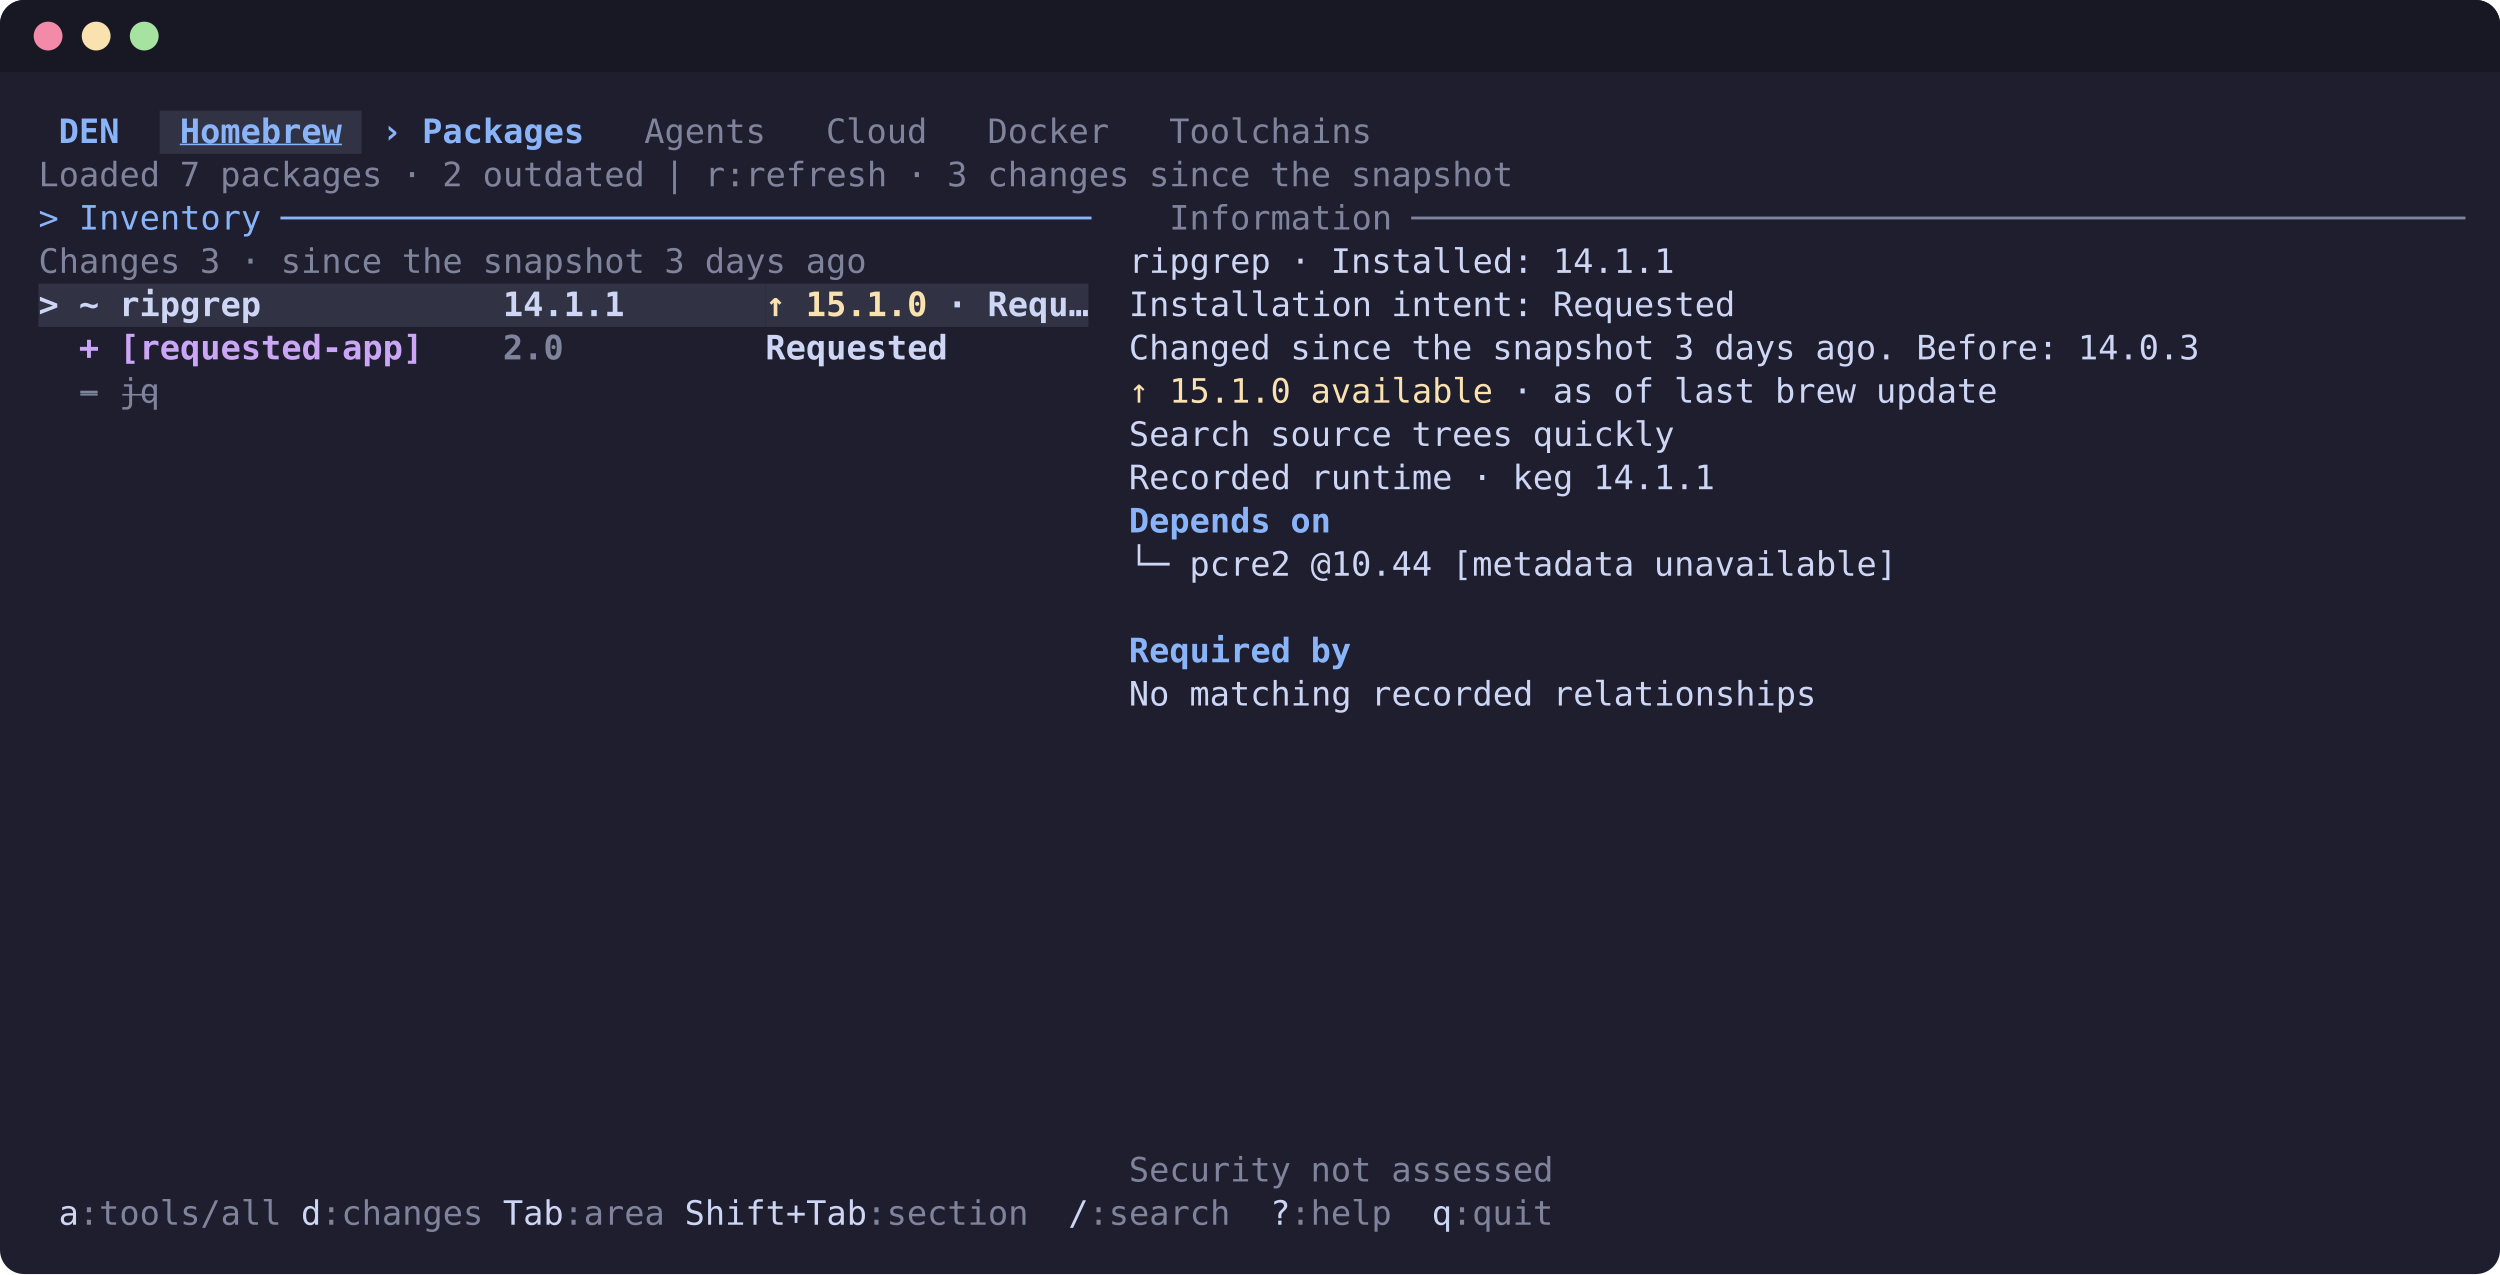
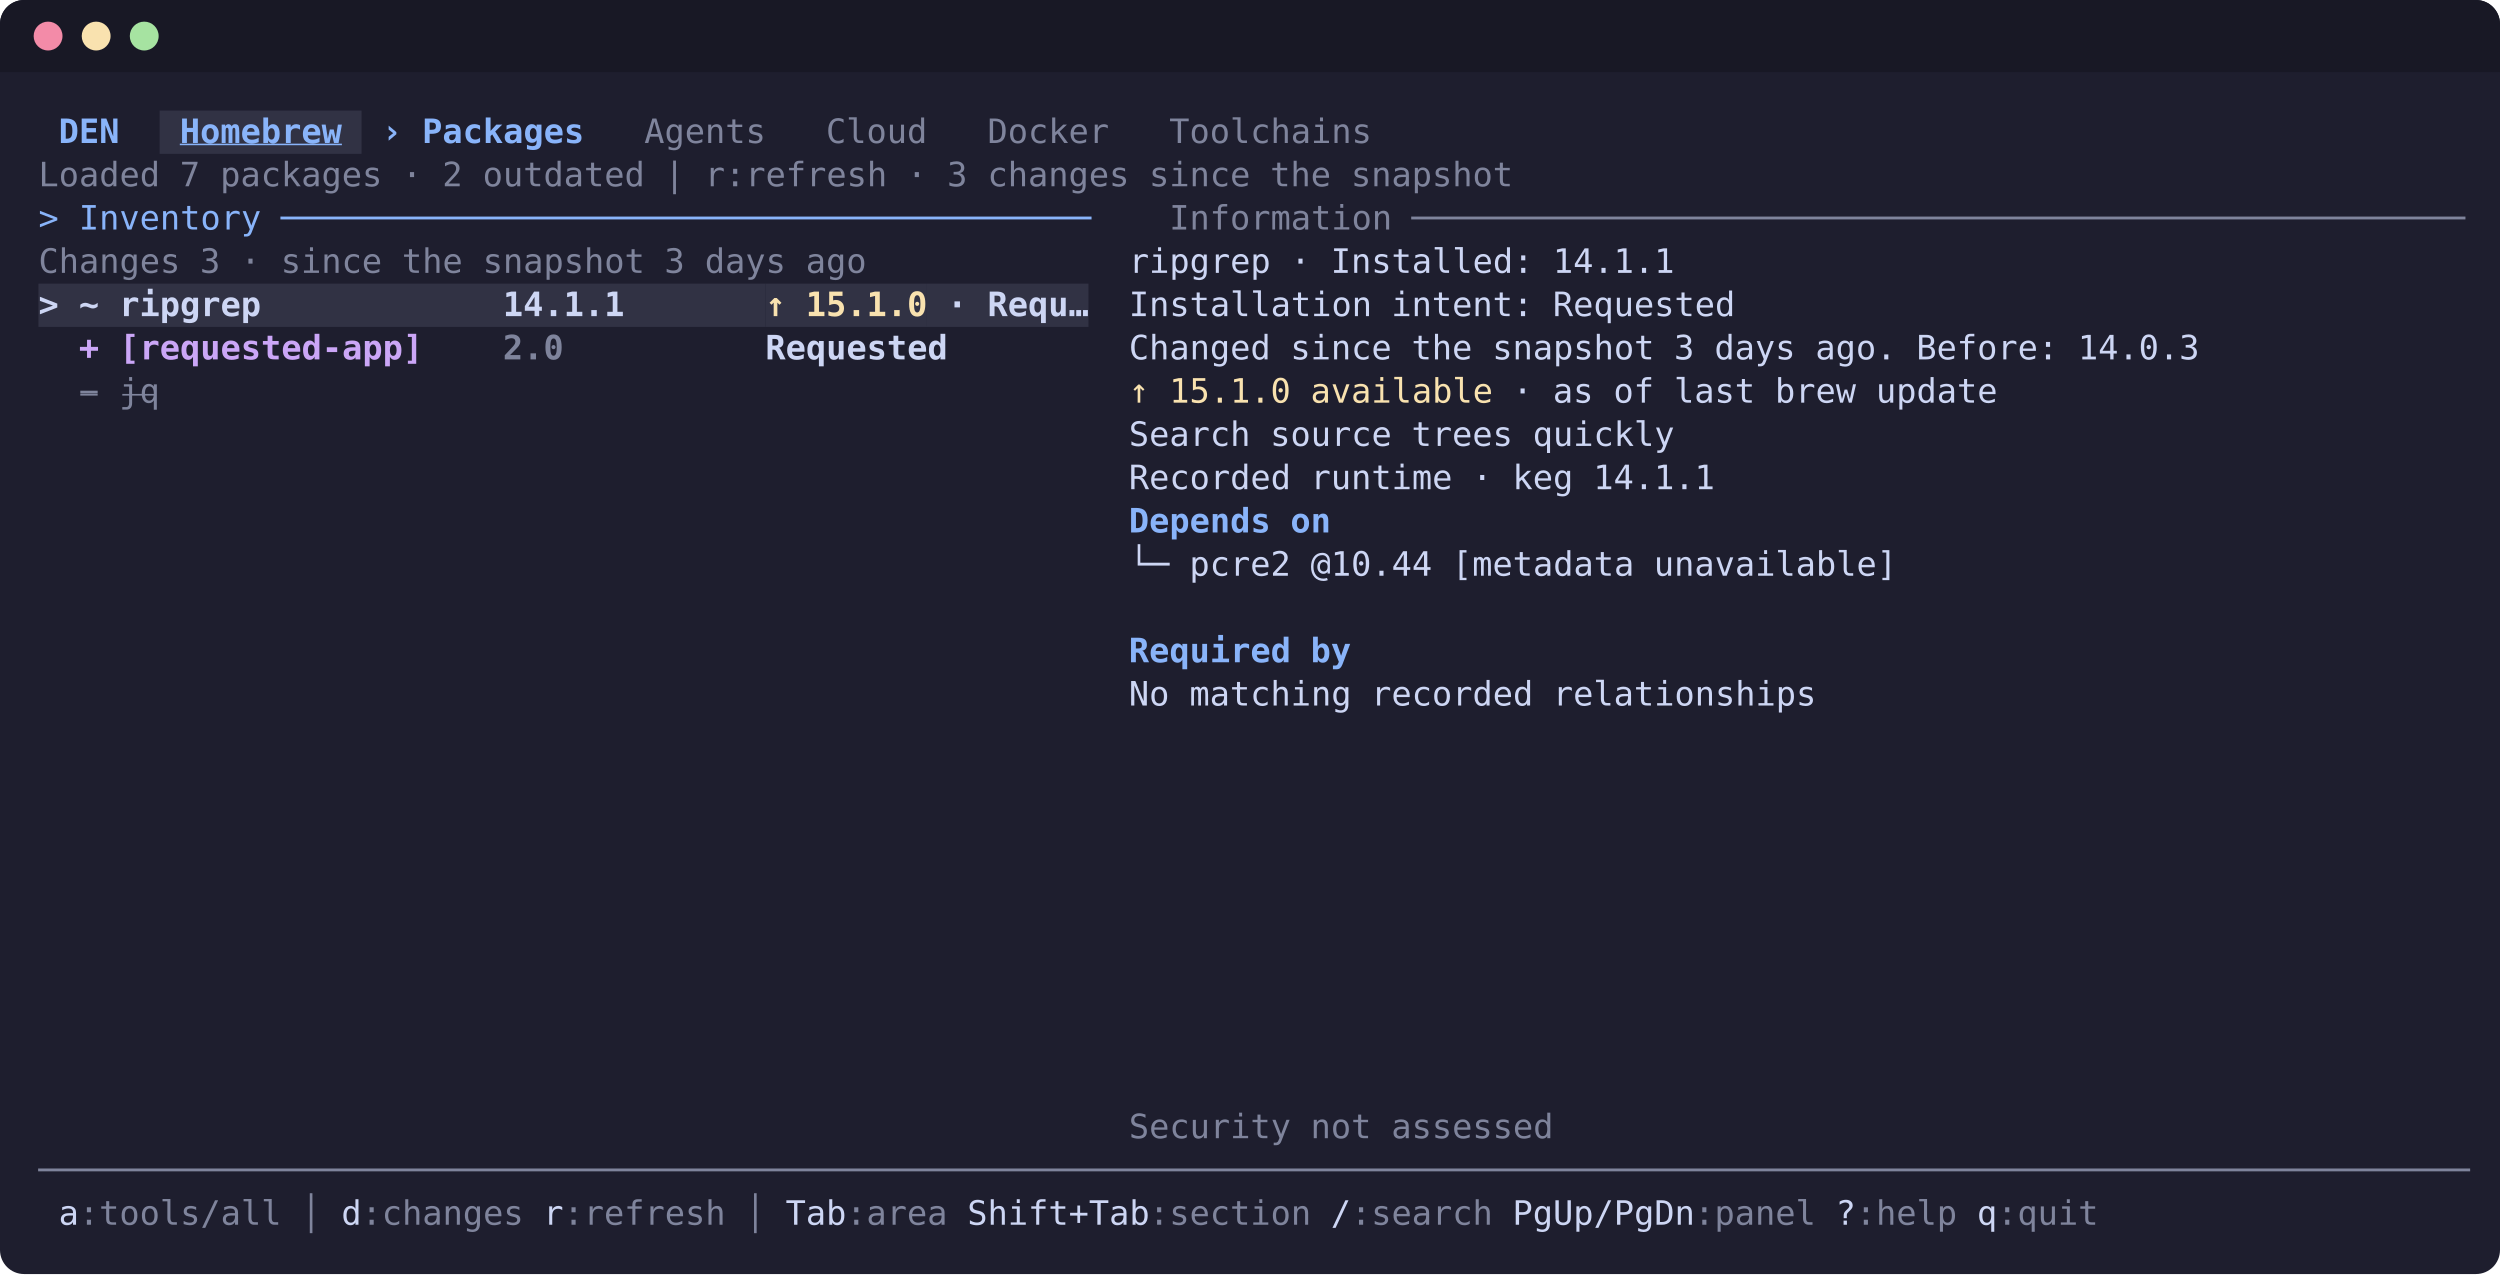
<svg xmlns="http://www.w3.org/2000/svg" width="1040" height="530" viewBox="0 0 1040 530">
  <rect width="100%" height="100%" rx="10" fill="#1e1e2e" />
  <path d="M0 10a10 10 0 0 1 10-10h1020a10 10 0 0 1 10 10v20h-1040z" fill="#181825" />
  <circle cx="20" cy="15" r="6" fill="#f38ba8" />
  <circle cx="40" cy="15" r="6" fill="#f9e2af" />
  <circle cx="60" cy="15" r="6" fill="#a6e3a1" />
  <g font-family="ui-monospace, SFMono-Regular, Menlo, Consolas, monospace" font-size="14" xml:space="preserve">
    <text x="24.4" y="59.5" fill="#89b4fa" textLength="25.2" lengthAdjust="spacingAndGlyphs" font-weight="bold">DEN</text>
    <rect x="66.4" y="46" width="84" height="18" fill="#313244" />
    <text x="74.8" y="59.5" fill="#89b4fa" textLength="67.2" lengthAdjust="spacingAndGlyphs" font-weight="bold" text-decoration="underline">Homebrew</text>
    <text x="158.8" y="59.5" fill="#89b4fa" textLength="8.4" lengthAdjust="spacingAndGlyphs" font-weight="bold">›</text>
    <text x="175.6" y="59.5" fill="#89b4fa" textLength="67.2" lengthAdjust="spacingAndGlyphs" font-weight="bold">Packages</text>
    <text x="268" y="59.5" fill="#7f849c" textLength="50.4" lengthAdjust="spacingAndGlyphs">Agents</text>
    <text x="343.6" y="59.5" fill="#7f849c" textLength="42" lengthAdjust="spacingAndGlyphs">Cloud</text>
    <text x="410.8" y="59.5" fill="#7f849c" textLength="50.4" lengthAdjust="spacingAndGlyphs">Docker</text>
    <text x="486.4" y="59.5" fill="#7f849c" textLength="84" lengthAdjust="spacingAndGlyphs">Toolchains</text>
    <text x="16" y="77.5" fill="#7f849c" textLength="50.4" lengthAdjust="spacingAndGlyphs">Loaded</text>
    <text x="74.8" y="77.5" fill="#7f849c" textLength="8.4" lengthAdjust="spacingAndGlyphs">7</text>
    <text x="91.6" y="77.5" fill="#7f849c" textLength="67.2" lengthAdjust="spacingAndGlyphs">packages</text>
    <text x="167.2" y="77.5" fill="#7f849c" textLength="8.4" lengthAdjust="spacingAndGlyphs">·</text>
    <text x="184" y="77.5" fill="#7f849c" textLength="8.4" lengthAdjust="spacingAndGlyphs">2</text>
    <text x="200.8" y="77.5" fill="#7f849c" textLength="67.2" lengthAdjust="spacingAndGlyphs">outdated</text>
    <text x="276.4" y="77.5" fill="#7f849c" textLength="8.4" lengthAdjust="spacingAndGlyphs">|</text>
    <text x="293.2" y="77.5" fill="#7f849c" textLength="75.6" lengthAdjust="spacingAndGlyphs">r:refresh</text>
    <text x="377.2" y="77.5" fill="#7f849c" textLength="8.4" lengthAdjust="spacingAndGlyphs">·</text>
    <text x="394" y="77.5" fill="#7f849c" textLength="8.4" lengthAdjust="spacingAndGlyphs">3</text>
    <text x="410.8" y="77.5" fill="#7f849c" textLength="58.8" lengthAdjust="spacingAndGlyphs">changes</text>
    <text x="478" y="77.5" fill="#7f849c" textLength="42" lengthAdjust="spacingAndGlyphs">since</text>
    <text x="528.4" y="77.5" fill="#7f849c" textLength="25.2" lengthAdjust="spacingAndGlyphs">the</text>
    <text x="562" y="77.5" fill="#7f849c" textLength="67.2" lengthAdjust="spacingAndGlyphs">snapshot</text>
    <text x="16" y="95.5" fill="#89b4fa" textLength="8.4" lengthAdjust="spacingAndGlyphs">&gt;</text>
    <text x="32.8" y="95.5" fill="#89b4fa" textLength="75.6" lengthAdjust="spacingAndGlyphs">Inventory</text>
    <text x="116.8" y="95.5" fill="#89b4fa" textLength="336" lengthAdjust="spacingAndGlyphs">────────────────────────────────────────</text>
    <text x="486.4" y="95.5" fill="#7f849c" textLength="92.4" lengthAdjust="spacingAndGlyphs">Information</text>
    <text x="587.2" y="95.5" fill="#7f849c" textLength="436.8" lengthAdjust="spacingAndGlyphs">────────────────────────────────────────────────────</text>
    <text x="16" y="113.5" fill="#7f849c" textLength="58.8" lengthAdjust="spacingAndGlyphs">Changes</text>
    <text x="83.2" y="113.5" fill="#7f849c" textLength="8.4" lengthAdjust="spacingAndGlyphs">3</text>
    <text x="100" y="113.5" fill="#7f849c" textLength="8.4" lengthAdjust="spacingAndGlyphs">·</text>
    <text x="116.8" y="113.5" fill="#7f849c" textLength="42" lengthAdjust="spacingAndGlyphs">since</text>
    <text x="167.2" y="113.5" fill="#7f849c" textLength="25.2" lengthAdjust="spacingAndGlyphs">the</text>
    <text x="200.8" y="113.5" fill="#7f849c" textLength="67.2" lengthAdjust="spacingAndGlyphs">snapshot</text>
    <text x="276.4" y="113.5" fill="#7f849c" textLength="8.4" lengthAdjust="spacingAndGlyphs">3</text>
    <text x="293.2" y="113.5" fill="#7f849c" textLength="33.6" lengthAdjust="spacingAndGlyphs">days</text>
    <text x="335.2" y="113.5" fill="#7f849c" textLength="25.2" lengthAdjust="spacingAndGlyphs">ago</text>
    <text x="469.6" y="113.5" fill="#cdd6f4" textLength="58.8" lengthAdjust="spacingAndGlyphs">ripgrep</text>
    <text x="536.8" y="113.5" fill="#cdd6f4" textLength="8.4" lengthAdjust="spacingAndGlyphs">·</text>
    <text x="553.6" y="113.5" fill="#cdd6f4" textLength="84" lengthAdjust="spacingAndGlyphs">Installed:</text>
    <text x="646" y="113.5" fill="#cdd6f4" textLength="50.4" lengthAdjust="spacingAndGlyphs">14.1.1</text>
    <rect x="16" y="118" width="302.4" height="18" fill="#313244" />
    <text x="16" y="131.5" fill="#cdd6f4" textLength="8.4" lengthAdjust="spacingAndGlyphs" font-weight="bold">&gt;</text>
    <text x="32.8" y="131.5" fill="#cdd6f4" textLength="8.4" lengthAdjust="spacingAndGlyphs" font-weight="bold">~</text>
    <text x="49.6" y="131.5" fill="#cdd6f4" textLength="58.8" lengthAdjust="spacingAndGlyphs" font-weight="bold">ripgrep</text>
    <text x="209.2" y="131.5" fill="#cdd6f4" textLength="50.4" lengthAdjust="spacingAndGlyphs" font-weight="bold">14.1.1</text>
    <rect x="318.4" y="118" width="67.2" height="18" fill="#313244" />
    <text x="318.4" y="131.5" fill="#f9e2af" textLength="8.4" lengthAdjust="spacingAndGlyphs" font-weight="bold">↑</text>
    <text x="335.2" y="131.5" fill="#f9e2af" textLength="50.4" lengthAdjust="spacingAndGlyphs" font-weight="bold">15.1.0</text>
    <rect x="385.6" y="118" width="67.2" height="18" fill="#313244" />
    <text x="394" y="131.5" fill="#cdd6f4" textLength="8.4" lengthAdjust="spacingAndGlyphs" font-weight="bold">·</text>
    <text x="410.8" y="131.5" fill="#cdd6f4" textLength="42" lengthAdjust="spacingAndGlyphs" font-weight="bold">Requ…</text>
    <text x="469.6" y="131.5" fill="#cdd6f4" textLength="100.8" lengthAdjust="spacingAndGlyphs">Installation</text>
    <text x="578.8" y="131.5" fill="#cdd6f4" textLength="58.8" lengthAdjust="spacingAndGlyphs">intent:</text>
    <text x="646" y="131.5" fill="#cdd6f4" textLength="75.6" lengthAdjust="spacingAndGlyphs">Requested</text>
    <text x="32.8" y="149.5" fill="#cba6f7" textLength="8.4" lengthAdjust="spacingAndGlyphs" font-weight="bold">+</text>
    <text x="49.6" y="149.5" fill="#cba6f7" textLength="126" lengthAdjust="spacingAndGlyphs" font-weight="bold">[requested-app]</text>
    <text x="209.2" y="149.5" fill="#7f849c" textLength="25.2" lengthAdjust="spacingAndGlyphs" font-weight="bold">2.0</text>
    <text x="318.4" y="149.5" fill="#cdd6f4" textLength="75.6" lengthAdjust="spacingAndGlyphs" font-weight="bold">Requested</text>
    <text x="469.6" y="149.5" fill="#cdd6f4" textLength="58.8" lengthAdjust="spacingAndGlyphs">Changed</text>
    <text x="536.8" y="149.5" fill="#cdd6f4" textLength="42" lengthAdjust="spacingAndGlyphs">since</text>
    <text x="587.2" y="149.5" fill="#cdd6f4" textLength="25.2" lengthAdjust="spacingAndGlyphs">the</text>
    <text x="620.8" y="149.5" fill="#cdd6f4" textLength="67.2" lengthAdjust="spacingAndGlyphs">snapshot</text>
    <text x="696.4" y="149.5" fill="#cdd6f4" textLength="8.4" lengthAdjust="spacingAndGlyphs">3</text>
    <text x="713.2" y="149.5" fill="#cdd6f4" textLength="33.6" lengthAdjust="spacingAndGlyphs">days</text>
    <text x="755.2" y="149.5" fill="#cdd6f4" textLength="33.6" lengthAdjust="spacingAndGlyphs">ago.</text>
    <text x="797.2" y="149.5" fill="#cdd6f4" textLength="58.8" lengthAdjust="spacingAndGlyphs">Before:</text>
    <text x="864.4" y="149.5" fill="#cdd6f4" textLength="50.4" lengthAdjust="spacingAndGlyphs">14.0.3</text>
    <text x="32.8" y="167.5" fill="#7f849c" textLength="8.4" lengthAdjust="spacingAndGlyphs" text-decoration="line-through">−</text>
    <text x="49.6" y="167.5" fill="#7f849c" textLength="16.8" lengthAdjust="spacingAndGlyphs" text-decoration="line-through">jq</text>
    <text x="469.6" y="167.5" fill="#f9e2af" textLength="8.4" lengthAdjust="spacingAndGlyphs">↑</text>
    <text x="486.4" y="167.5" fill="#f9e2af" textLength="50.4" lengthAdjust="spacingAndGlyphs">15.1.0</text>
    <text x="545.2" y="167.5" fill="#f9e2af" textLength="75.6" lengthAdjust="spacingAndGlyphs">available</text>
    <text x="629.2" y="167.5" fill="#cdd6f4" textLength="8.4" lengthAdjust="spacingAndGlyphs">·</text>
    <text x="646" y="167.5" fill="#cdd6f4" textLength="16.8" lengthAdjust="spacingAndGlyphs">as</text>
    <text x="671.2" y="167.5" fill="#cdd6f4" textLength="16.8" lengthAdjust="spacingAndGlyphs">of</text>
    <text x="696.4" y="167.5" fill="#cdd6f4" textLength="33.6" lengthAdjust="spacingAndGlyphs">last</text>
    <text x="738.4" y="167.5" fill="#cdd6f4" textLength="33.6" lengthAdjust="spacingAndGlyphs">brew</text>
    <text x="780.4" y="167.5" fill="#cdd6f4" textLength="50.4" lengthAdjust="spacingAndGlyphs">update</text>
    <text x="469.6" y="185.5" fill="#cdd6f4" textLength="50.4" lengthAdjust="spacingAndGlyphs">Search</text>
    <text x="528.4" y="185.5" fill="#cdd6f4" textLength="50.4" lengthAdjust="spacingAndGlyphs">source</text>
    <text x="587.2" y="185.5" fill="#cdd6f4" textLength="42" lengthAdjust="spacingAndGlyphs">trees</text>
    <text x="637.6" y="185.5" fill="#cdd6f4" textLength="58.8" lengthAdjust="spacingAndGlyphs">quickly</text>
    <text x="469.6" y="203.5" fill="#cdd6f4" textLength="67.2" lengthAdjust="spacingAndGlyphs">Recorded</text>
    <text x="545.2" y="203.5" fill="#cdd6f4" textLength="58.8" lengthAdjust="spacingAndGlyphs">runtime</text>
    <text x="612.4" y="203.5" fill="#cdd6f4" textLength="8.4" lengthAdjust="spacingAndGlyphs">·</text>
    <text x="629.2" y="203.5" fill="#cdd6f4" textLength="25.2" lengthAdjust="spacingAndGlyphs">keg</text>
    <text x="662.8" y="203.5" fill="#cdd6f4" textLength="50.4" lengthAdjust="spacingAndGlyphs">14.1.1</text>
    <text x="469.6" y="221.5" fill="#89b4fa" textLength="58.8" lengthAdjust="spacingAndGlyphs" font-weight="bold">Depends</text>
    <text x="536.8" y="221.5" fill="#89b4fa" textLength="16.8" lengthAdjust="spacingAndGlyphs" font-weight="bold">on</text>
    <text x="469.6" y="239.5" fill="#cdd6f4" textLength="16.8" lengthAdjust="spacingAndGlyphs">└─</text>
    <text x="494.8" y="239.5" fill="#cdd6f4" textLength="42" lengthAdjust="spacingAndGlyphs">pcre2</text>
    <text x="545.2" y="239.5" fill="#cdd6f4" textLength="50.4" lengthAdjust="spacingAndGlyphs">@10.44</text>
    <text x="604" y="239.5" fill="#cdd6f4" textLength="75.6" lengthAdjust="spacingAndGlyphs">[metadata</text>
    <text x="688" y="239.5" fill="#cdd6f4" textLength="100.8" lengthAdjust="spacingAndGlyphs">unavailable]</text>
    <text x="469.6" y="275.5" fill="#89b4fa" textLength="67.2" lengthAdjust="spacingAndGlyphs" font-weight="bold">Required</text>
    <text x="545.2" y="275.5" fill="#89b4fa" textLength="16.8" lengthAdjust="spacingAndGlyphs" font-weight="bold">by</text>
    <text x="469.6" y="293.5" fill="#cdd6f4" textLength="16.8" lengthAdjust="spacingAndGlyphs">No</text>
    <text x="494.8" y="293.5" fill="#cdd6f4" textLength="67.2" lengthAdjust="spacingAndGlyphs">matching</text>
    <text x="570.4" y="293.5" fill="#cdd6f4" textLength="67.2" lengthAdjust="spacingAndGlyphs">recorded</text>
    <text x="646" y="293.5" fill="#cdd6f4" textLength="109.2" lengthAdjust="spacingAndGlyphs">relationships</text>
-     <text x="469.6" y="491.5" fill="#7f849c" textLength="67.2" lengthAdjust="spacingAndGlyphs">Security</text>
-     <text x="545.2" y="491.5" fill="#7f849c" textLength="25.2" lengthAdjust="spacingAndGlyphs">not</text>
-     <text x="578.8" y="491.5" fill="#7f849c" textLength="67.2" lengthAdjust="spacingAndGlyphs">assessed</text>
+     <text x="469.6" y="473.5" fill="#7f849c" textLength="67.2" lengthAdjust="spacingAndGlyphs">Security</text>
+     <text x="545.2" y="473.5" fill="#7f849c" textLength="25.2" lengthAdjust="spacingAndGlyphs">not</text>
+     <text x="578.8" y="473.5" fill="#7f849c" textLength="67.2" lengthAdjust="spacingAndGlyphs">assessed</text>
+     <text x="16" y="491.5" fill="#7f849c" textLength="1008" lengthAdjust="spacingAndGlyphs">────────────────────────────────────────────────────────────────────────────────────────────────────────────────────────</text>
    <text x="24.4" y="509.5" fill="#cdd6f4" textLength="8.4" lengthAdjust="spacingAndGlyphs">a</text>
    <text x="32.8" y="509.5" fill="#7f849c" textLength="84" lengthAdjust="spacingAndGlyphs">:tools/all</text>
-     <text x="125.2" y="509.5" fill="#cdd6f4" textLength="8.4" lengthAdjust="spacingAndGlyphs">d</text>
-     <text x="133.6" y="509.5" fill="#7f849c" textLength="67.2" lengthAdjust="spacingAndGlyphs">:changes</text>
-     <text x="209.2" y="509.5" fill="#cdd6f4" textLength="25.2" lengthAdjust="spacingAndGlyphs">Tab</text>
-     <text x="234.4" y="509.5" fill="#7f849c" textLength="42" lengthAdjust="spacingAndGlyphs">:area</text>
-     <text x="284.8" y="509.5" fill="#cdd6f4" textLength="75.6" lengthAdjust="spacingAndGlyphs">Shift+Tab</text>
-     <text x="360.4" y="509.5" fill="#7f849c" textLength="67.2" lengthAdjust="spacingAndGlyphs">:section</text>
-     <text x="444.4" y="509.5" fill="#cdd6f4" textLength="8.4" lengthAdjust="spacingAndGlyphs">/</text>
-     <text x="452.8" y="509.5" fill="#7f849c" textLength="58.8" lengthAdjust="spacingAndGlyphs">:search</text>
-     <text x="528.4" y="509.5" fill="#cdd6f4" textLength="8.4" lengthAdjust="spacingAndGlyphs">?</text>
-     <text x="536.8" y="509.5" fill="#7f849c" textLength="42" lengthAdjust="spacingAndGlyphs">:help</text>
-     <text x="595.6" y="509.5" fill="#cdd6f4" textLength="8.4" lengthAdjust="spacingAndGlyphs">q</text>
-     <text x="604" y="509.5" fill="#7f849c" textLength="42" lengthAdjust="spacingAndGlyphs">:quit</text>
+     <text x="125.2" y="509.5" fill="#7f849c" textLength="8.4" lengthAdjust="spacingAndGlyphs">│</text>
+     <text x="142" y="509.5" fill="#cdd6f4" textLength="8.4" lengthAdjust="spacingAndGlyphs">d</text>
+     <text x="150.4" y="509.5" fill="#7f849c" textLength="67.2" lengthAdjust="spacingAndGlyphs">:changes</text>
+     <text x="226" y="509.5" fill="#cdd6f4" textLength="8.4" lengthAdjust="spacingAndGlyphs">r</text>
+     <text x="234.4" y="509.5" fill="#7f849c" textLength="67.2" lengthAdjust="spacingAndGlyphs">:refresh</text>
+     <text x="310" y="509.5" fill="#7f849c" textLength="8.4" lengthAdjust="spacingAndGlyphs">│</text>
+     <text x="326.8" y="509.5" fill="#cdd6f4" textLength="25.2" lengthAdjust="spacingAndGlyphs">Tab</text>
+     <text x="352" y="509.5" fill="#7f849c" textLength="42" lengthAdjust="spacingAndGlyphs">:area</text>
+     <text x="402.4" y="509.5" fill="#cdd6f4" textLength="75.6" lengthAdjust="spacingAndGlyphs">Shift+Tab</text>
+     <text x="478" y="509.5" fill="#7f849c" textLength="67.2" lengthAdjust="spacingAndGlyphs">:section</text>
+     <text x="553.6" y="509.5" fill="#cdd6f4" textLength="8.4" lengthAdjust="spacingAndGlyphs">/</text>
+     <text x="562" y="509.5" fill="#7f849c" textLength="58.8" lengthAdjust="spacingAndGlyphs">:search</text>
+     <text x="629.2" y="509.5" fill="#cdd6f4" textLength="75.6" lengthAdjust="spacingAndGlyphs">PgUp/PgDn</text>
+     <text x="704.8" y="509.5" fill="#7f849c" textLength="50.4" lengthAdjust="spacingAndGlyphs">:panel</text>
+     <text x="763.6" y="509.5" fill="#cdd6f4" textLength="8.4" lengthAdjust="spacingAndGlyphs">?</text>
+     <text x="772" y="509.5" fill="#7f849c" textLength="42" lengthAdjust="spacingAndGlyphs">:help</text>
+     <text x="822.4" y="509.5" fill="#cdd6f4" textLength="8.4" lengthAdjust="spacingAndGlyphs">q</text>
+     <text x="830.8" y="509.5" fill="#7f849c" textLength="42" lengthAdjust="spacingAndGlyphs">:quit</text>
  </g>
</svg>
